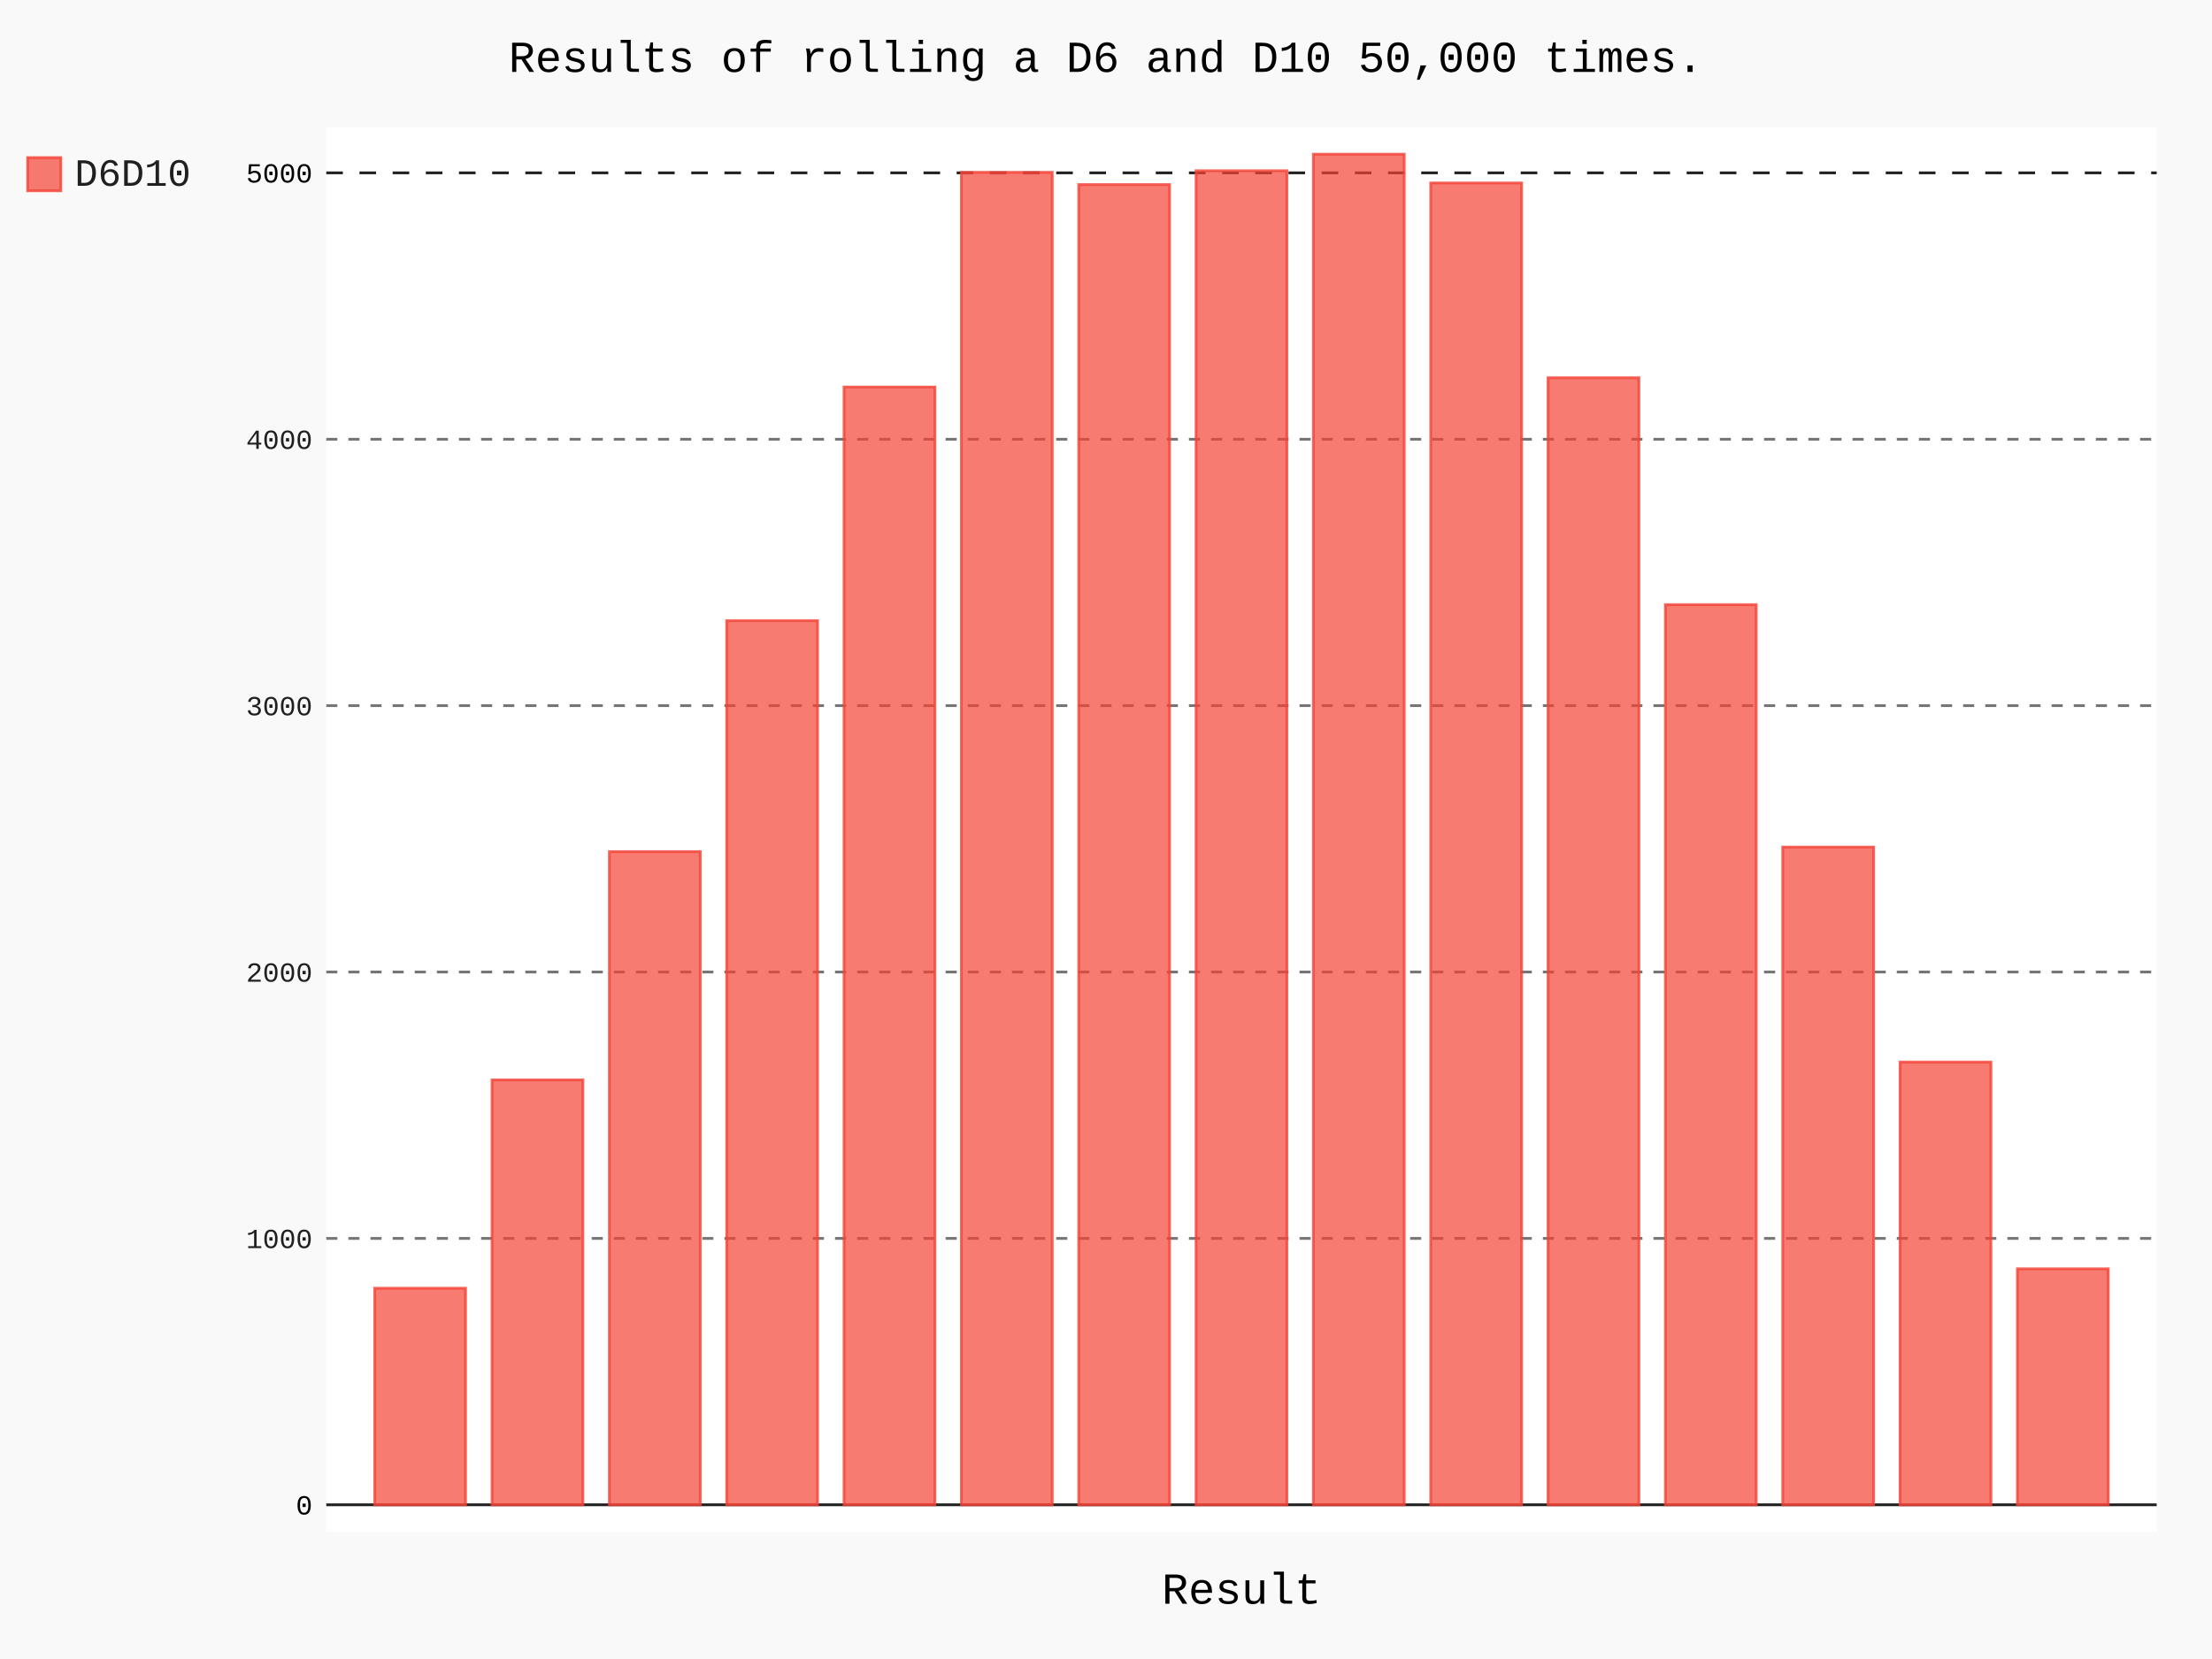
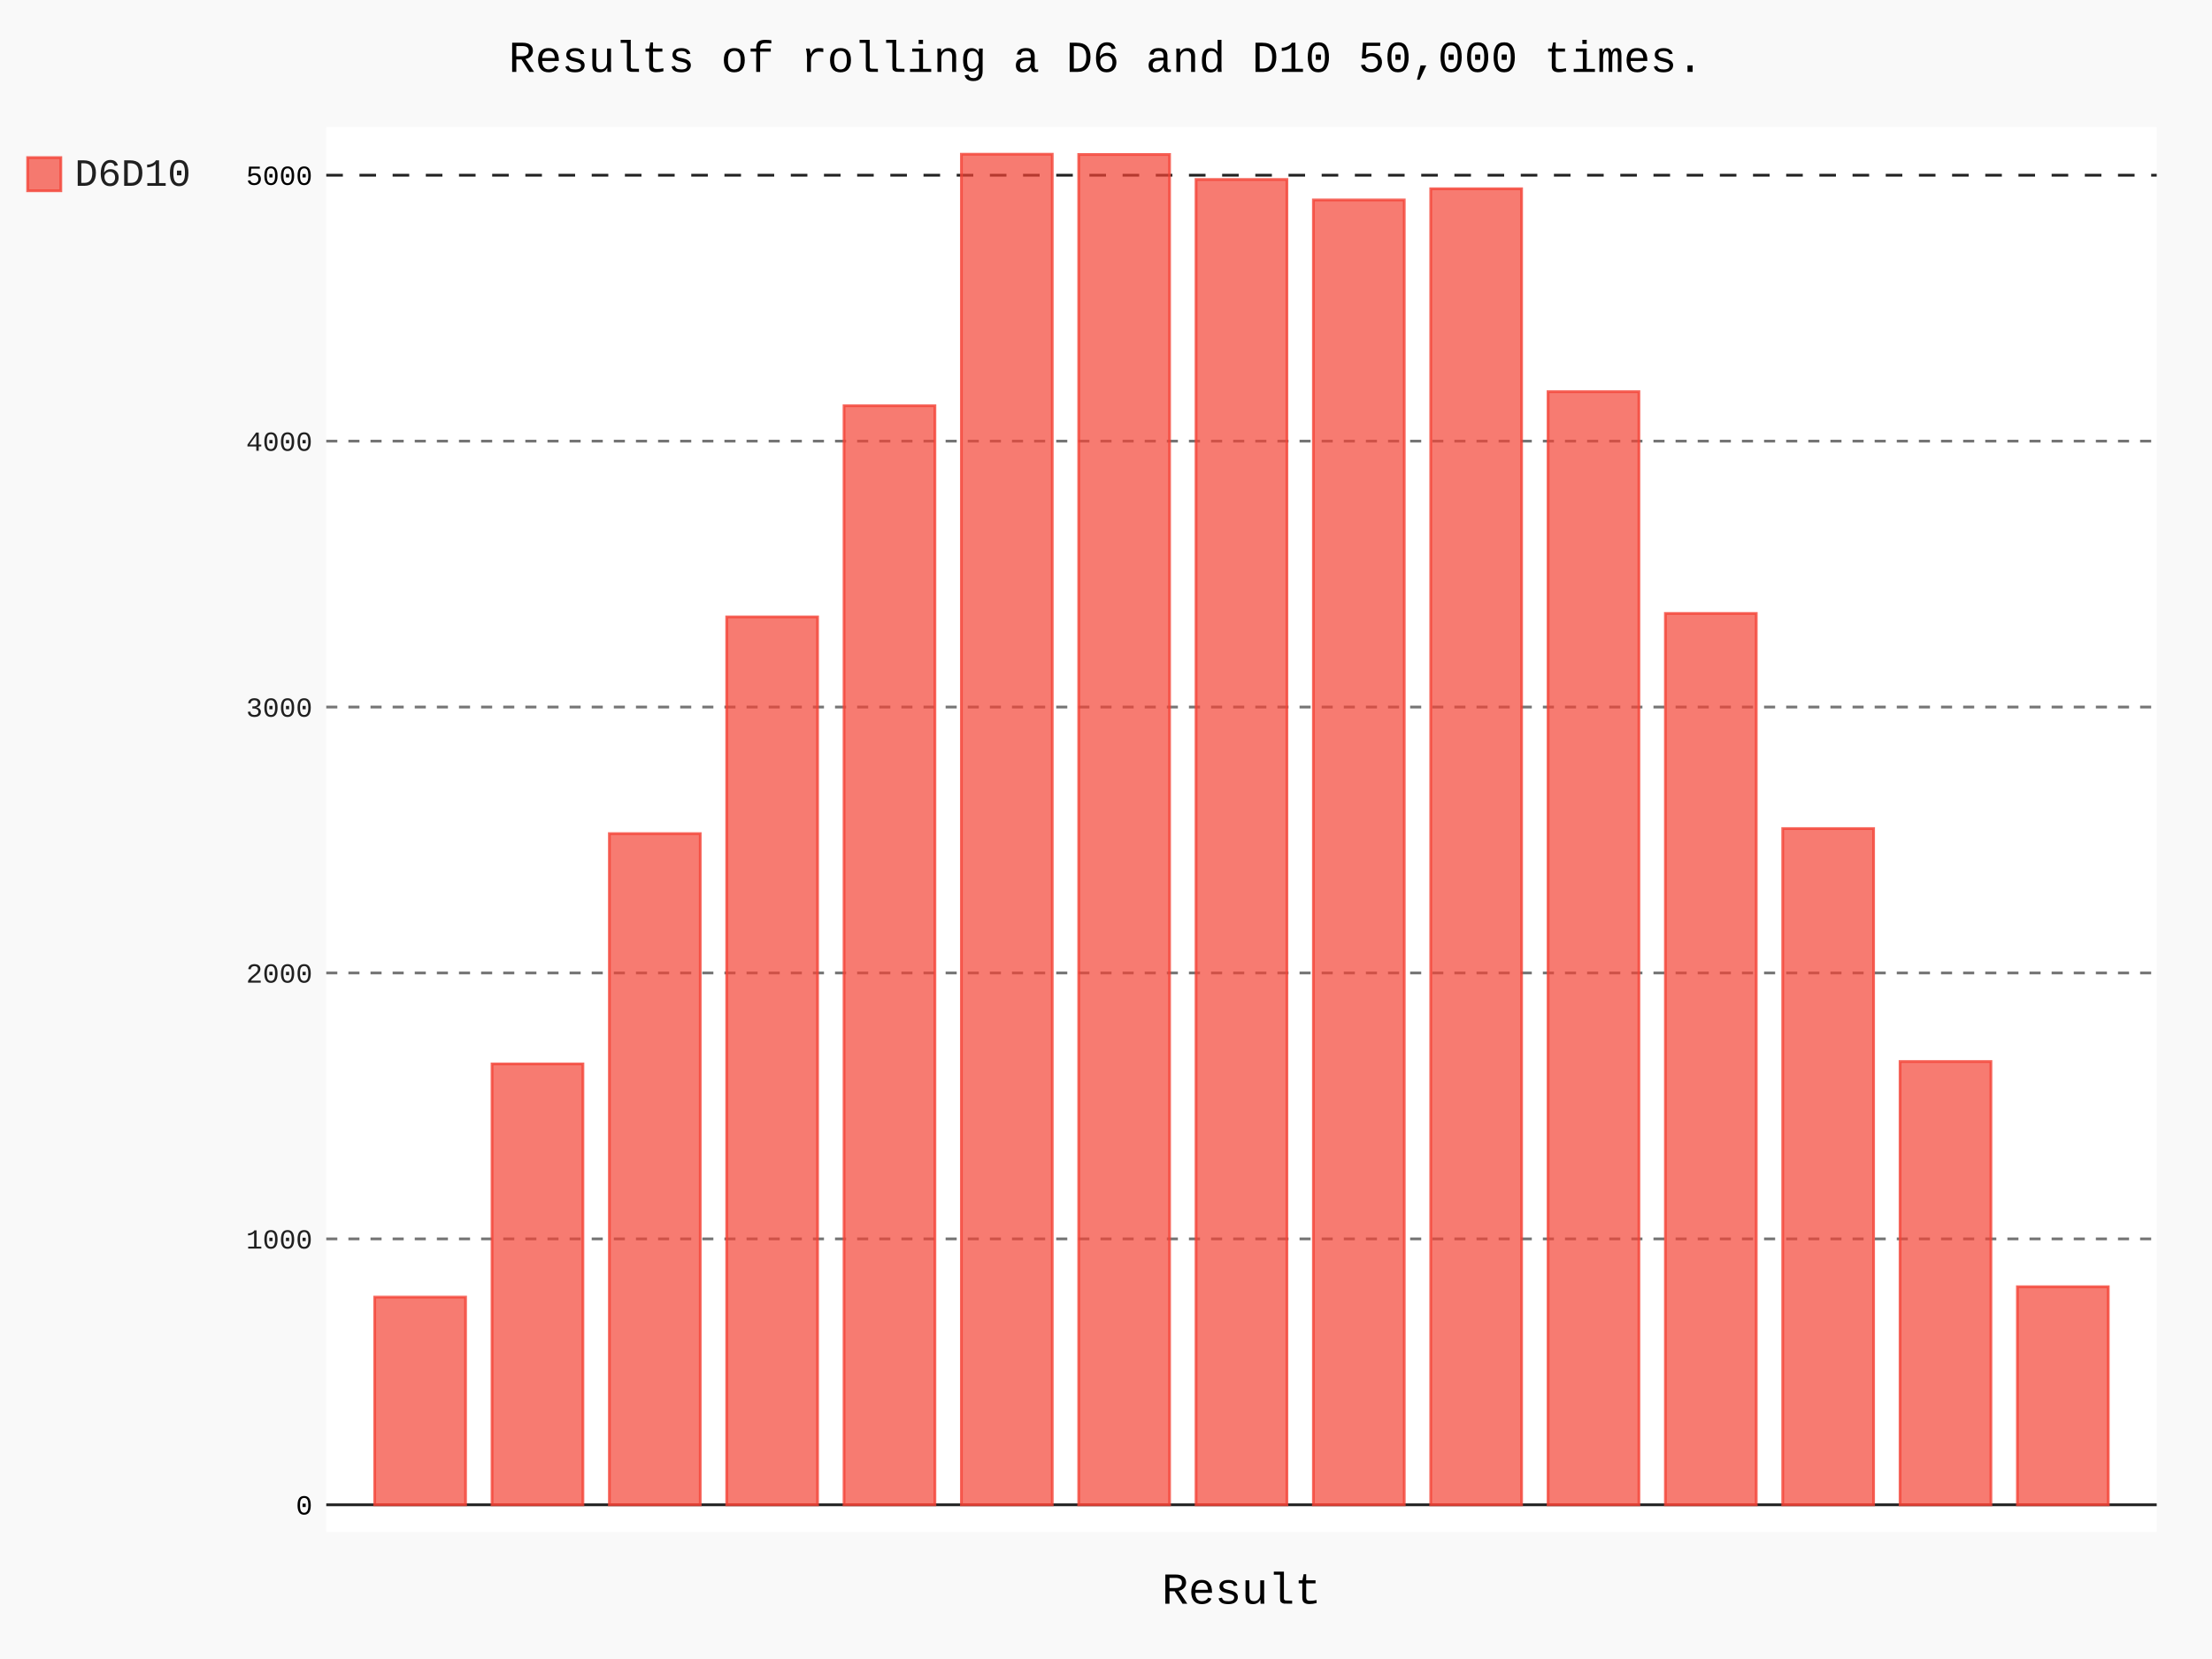
- <svg xmlns="http://www.w3.org/2000/svg" class="pygal-chart" id="chart-cd8b969f-c219-4906-911f-d4453ec73da3" viewBox="0 0 800 600">
+ <svg xmlns="http://www.w3.org/2000/svg" class="pygal-chart" id="chart-dd0d2052-3d90-46df-88b9-20d520c9707d" viewBox="0 0 800 600">
  <defs>
-     <style type="text/css">#chart-cd8b969f-c219-4906-911f-d4453ec73da3{-webkit-user-select:none;-webkit-font-smoothing:antialiased;font-family:Consolas,"Liberation Mono",Menlo,Courier,monospace}#chart-cd8b969f-c219-4906-911f-d4453ec73da3 .title{font-family:Consolas,"Liberation Mono",Menlo,Courier,monospace;font-size:16px}#chart-cd8b969f-c219-4906-911f-d4453ec73da3 .legends .legend text{font-family:Consolas,"Liberation Mono",Menlo,Courier,monospace;font-size:14px}#chart-cd8b969f-c219-4906-911f-d4453ec73da3 .axis text{font-family:Consolas,"Liberation Mono",Menlo,Courier,monospace;font-size:10px}#chart-cd8b969f-c219-4906-911f-d4453ec73da3 .axis text.major{font-family:Consolas,"Liberation Mono",Menlo,Courier,monospace;font-size:10px}#chart-cd8b969f-c219-4906-911f-d4453ec73da3 .text-overlay text.value{font-family:Consolas,"Liberation Mono",Menlo,Courier,monospace;font-size:16px}#chart-cd8b969f-c219-4906-911f-d4453ec73da3 .text-overlay text.label{font-family:Consolas,"Liberation Mono",Menlo,Courier,monospace;font-size:10px}#chart-cd8b969f-c219-4906-911f-d4453ec73da3 .tooltip{font-family:Consolas,"Liberation Mono",Menlo,Courier,monospace;font-size:14px}#chart-cd8b969f-c219-4906-911f-d4453ec73da3 text.no_data{font-family:Consolas,"Liberation Mono",Menlo,Courier,monospace;font-size:64px}
- #chart-cd8b969f-c219-4906-911f-d4453ec73da3{background-color:rgba(249,249,249,1)}#chart-cd8b969f-c219-4906-911f-d4453ec73da3 path,#chart-cd8b969f-c219-4906-911f-d4453ec73da3 line,#chart-cd8b969f-c219-4906-911f-d4453ec73da3 rect,#chart-cd8b969f-c219-4906-911f-d4453ec73da3 circle{-webkit-transition:150ms;-moz-transition:150ms;transition:150ms}#chart-cd8b969f-c219-4906-911f-d4453ec73da3 .graph &gt; .background{fill:rgba(249,249,249,1)}#chart-cd8b969f-c219-4906-911f-d4453ec73da3 .plot &gt; .background{fill:rgba(255,255,255,1)}#chart-cd8b969f-c219-4906-911f-d4453ec73da3 .graph{fill:rgba(0,0,0,.87)}#chart-cd8b969f-c219-4906-911f-d4453ec73da3 text.no_data{fill:rgba(0,0,0,1)}#chart-cd8b969f-c219-4906-911f-d4453ec73da3 .title{fill:rgba(0,0,0,1)}#chart-cd8b969f-c219-4906-911f-d4453ec73da3 .legends .legend text{fill:rgba(0,0,0,.87)}#chart-cd8b969f-c219-4906-911f-d4453ec73da3 .legends .legend:hover text{fill:rgba(0,0,0,1)}#chart-cd8b969f-c219-4906-911f-d4453ec73da3 .axis .line{stroke:rgba(0,0,0,1)}#chart-cd8b969f-c219-4906-911f-d4453ec73da3 .axis .guide.line{stroke:rgba(0,0,0,.54)}#chart-cd8b969f-c219-4906-911f-d4453ec73da3 .axis .major.line{stroke:rgba(0,0,0,.87)}#chart-cd8b969f-c219-4906-911f-d4453ec73da3 .axis text.major{fill:rgba(0,0,0,1)}#chart-cd8b969f-c219-4906-911f-d4453ec73da3 .axis.y .guides:hover .guide.line,#chart-cd8b969f-c219-4906-911f-d4453ec73da3 .line-graph .axis.x .guides:hover .guide.line,#chart-cd8b969f-c219-4906-911f-d4453ec73da3 .stackedline-graph .axis.x .guides:hover .guide.line,#chart-cd8b969f-c219-4906-911f-d4453ec73da3 .xy-graph .axis.x .guides:hover .guide.line{stroke:rgba(0,0,0,1)}#chart-cd8b969f-c219-4906-911f-d4453ec73da3 .axis .guides:hover text{fill:rgba(0,0,0,1)}#chart-cd8b969f-c219-4906-911f-d4453ec73da3 .reactive{fill-opacity:.7;stroke-opacity:.8}#chart-cd8b969f-c219-4906-911f-d4453ec73da3 .ci{stroke:rgba(0,0,0,.87)}#chart-cd8b969f-c219-4906-911f-d4453ec73da3 .reactive.active,#chart-cd8b969f-c219-4906-911f-d4453ec73da3 .active .reactive{fill-opacity:.8;stroke-opacity:.9;stroke-width:4}#chart-cd8b969f-c219-4906-911f-d4453ec73da3 .ci .reactive.active{stroke-width:1.5}#chart-cd8b969f-c219-4906-911f-d4453ec73da3 .series text{fill:rgba(0,0,0,1)}#chart-cd8b969f-c219-4906-911f-d4453ec73da3 .tooltip rect{fill:rgba(255,255,255,1);stroke:rgba(0,0,0,1);-webkit-transition:opacity 150ms;-moz-transition:opacity 150ms;transition:opacity 150ms}#chart-cd8b969f-c219-4906-911f-d4453ec73da3 .tooltip .label{fill:rgba(0,0,0,.87)}#chart-cd8b969f-c219-4906-911f-d4453ec73da3 .tooltip .label{fill:rgba(0,0,0,.87)}#chart-cd8b969f-c219-4906-911f-d4453ec73da3 .tooltip .legend{font-size:.8em;fill:rgba(0,0,0,.54)}#chart-cd8b969f-c219-4906-911f-d4453ec73da3 .tooltip .x_label{font-size:.6em;fill:rgba(0,0,0,1)}#chart-cd8b969f-c219-4906-911f-d4453ec73da3 .tooltip .xlink{font-size:.5em;text-decoration:underline}#chart-cd8b969f-c219-4906-911f-d4453ec73da3 .tooltip .value{font-size:1.5em}#chart-cd8b969f-c219-4906-911f-d4453ec73da3 .bound{font-size:.5em}#chart-cd8b969f-c219-4906-911f-d4453ec73da3 .max-value{font-size:.75em;fill:rgba(0,0,0,.54)}#chart-cd8b969f-c219-4906-911f-d4453ec73da3 .map-element{fill:rgba(255,255,255,1);stroke:rgba(0,0,0,.54) !important}#chart-cd8b969f-c219-4906-911f-d4453ec73da3 .map-element .reactive{fill-opacity:inherit;stroke-opacity:inherit}#chart-cd8b969f-c219-4906-911f-d4453ec73da3 .color-0,#chart-cd8b969f-c219-4906-911f-d4453ec73da3 .color-0 a:visited{stroke:#F44336;fill:#F44336}#chart-cd8b969f-c219-4906-911f-d4453ec73da3 .text-overlay .color-0 text{fill:black}
- #chart-cd8b969f-c219-4906-911f-d4453ec73da3 text.no_data{text-anchor:middle}#chart-cd8b969f-c219-4906-911f-d4453ec73da3 .guide.line{fill:none}#chart-cd8b969f-c219-4906-911f-d4453ec73da3 .centered{text-anchor:middle}#chart-cd8b969f-c219-4906-911f-d4453ec73da3 .title{text-anchor:middle}#chart-cd8b969f-c219-4906-911f-d4453ec73da3 .legends .legend text{fill-opacity:1}#chart-cd8b969f-c219-4906-911f-d4453ec73da3 .axis.x text{text-anchor:middle}#chart-cd8b969f-c219-4906-911f-d4453ec73da3 .axis.x:not(.web) text[transform]{text-anchor:start}#chart-cd8b969f-c219-4906-911f-d4453ec73da3 .axis.x:not(.web) text[transform].backwards{text-anchor:end}#chart-cd8b969f-c219-4906-911f-d4453ec73da3 .axis.y text{text-anchor:end}#chart-cd8b969f-c219-4906-911f-d4453ec73da3 .axis.y text[transform].backwards{text-anchor:start}#chart-cd8b969f-c219-4906-911f-d4453ec73da3 .axis.y2 text{text-anchor:start}#chart-cd8b969f-c219-4906-911f-d4453ec73da3 .axis.y2 text[transform].backwards{text-anchor:end}#chart-cd8b969f-c219-4906-911f-d4453ec73da3 .axis .guide.line{stroke-dasharray:4,4}#chart-cd8b969f-c219-4906-911f-d4453ec73da3 .axis .major.guide.line{stroke-dasharray:6,6}#chart-cd8b969f-c219-4906-911f-d4453ec73da3 .horizontal .axis.y .guide.line,#chart-cd8b969f-c219-4906-911f-d4453ec73da3 .horizontal .axis.y2 .guide.line,#chart-cd8b969f-c219-4906-911f-d4453ec73da3 .vertical .axis.x .guide.line{opacity:0}#chart-cd8b969f-c219-4906-911f-d4453ec73da3 .horizontal .axis.always_show .guide.line,#chart-cd8b969f-c219-4906-911f-d4453ec73da3 .vertical .axis.always_show .guide.line{opacity:1 !important}#chart-cd8b969f-c219-4906-911f-d4453ec73da3 .axis.y .guides:hover .guide.line,#chart-cd8b969f-c219-4906-911f-d4453ec73da3 .axis.y2 .guides:hover .guide.line,#chart-cd8b969f-c219-4906-911f-d4453ec73da3 .axis.x .guides:hover .guide.line{opacity:1}#chart-cd8b969f-c219-4906-911f-d4453ec73da3 .axis .guides:hover text{opacity:1}#chart-cd8b969f-c219-4906-911f-d4453ec73da3 .nofill{fill:none}#chart-cd8b969f-c219-4906-911f-d4453ec73da3 .subtle-fill{fill-opacity:.2}#chart-cd8b969f-c219-4906-911f-d4453ec73da3 .dot{stroke-width:1px;fill-opacity:1}#chart-cd8b969f-c219-4906-911f-d4453ec73da3 .dot.active{stroke-width:5px}#chart-cd8b969f-c219-4906-911f-d4453ec73da3 .dot.negative{fill:transparent}#chart-cd8b969f-c219-4906-911f-d4453ec73da3 text,#chart-cd8b969f-c219-4906-911f-d4453ec73da3 tspan{stroke:none !important}#chart-cd8b969f-c219-4906-911f-d4453ec73da3 .series text.active{opacity:1}#chart-cd8b969f-c219-4906-911f-d4453ec73da3 .tooltip rect{fill-opacity:.95;stroke-width:.5}#chart-cd8b969f-c219-4906-911f-d4453ec73da3 .tooltip text{fill-opacity:1}#chart-cd8b969f-c219-4906-911f-d4453ec73da3 .showable{visibility:hidden}#chart-cd8b969f-c219-4906-911f-d4453ec73da3 .showable.shown{visibility:visible}#chart-cd8b969f-c219-4906-911f-d4453ec73da3 .gauge-background{fill:rgba(229,229,229,1);stroke:none}#chart-cd8b969f-c219-4906-911f-d4453ec73da3 .bg-lines{stroke:rgba(249,249,249,1);stroke-width:2px}</style>
+     <style type="text/css">#chart-dd0d2052-3d90-46df-88b9-20d520c9707d{-webkit-user-select:none;-webkit-font-smoothing:antialiased;font-family:Consolas,"Liberation Mono",Menlo,Courier,monospace}#chart-dd0d2052-3d90-46df-88b9-20d520c9707d .title{font-family:Consolas,"Liberation Mono",Menlo,Courier,monospace;font-size:16px}#chart-dd0d2052-3d90-46df-88b9-20d520c9707d .legends .legend text{font-family:Consolas,"Liberation Mono",Menlo,Courier,monospace;font-size:14px}#chart-dd0d2052-3d90-46df-88b9-20d520c9707d .axis text{font-family:Consolas,"Liberation Mono",Menlo,Courier,monospace;font-size:10px}#chart-dd0d2052-3d90-46df-88b9-20d520c9707d .axis text.major{font-family:Consolas,"Liberation Mono",Menlo,Courier,monospace;font-size:10px}#chart-dd0d2052-3d90-46df-88b9-20d520c9707d .text-overlay text.value{font-family:Consolas,"Liberation Mono",Menlo,Courier,monospace;font-size:16px}#chart-dd0d2052-3d90-46df-88b9-20d520c9707d .text-overlay text.label{font-family:Consolas,"Liberation Mono",Menlo,Courier,monospace;font-size:10px}#chart-dd0d2052-3d90-46df-88b9-20d520c9707d .tooltip{font-family:Consolas,"Liberation Mono",Menlo,Courier,monospace;font-size:14px}#chart-dd0d2052-3d90-46df-88b9-20d520c9707d text.no_data{font-family:Consolas,"Liberation Mono",Menlo,Courier,monospace;font-size:64px}
+ #chart-dd0d2052-3d90-46df-88b9-20d520c9707d{background-color:rgba(249,249,249,1)}#chart-dd0d2052-3d90-46df-88b9-20d520c9707d path,#chart-dd0d2052-3d90-46df-88b9-20d520c9707d line,#chart-dd0d2052-3d90-46df-88b9-20d520c9707d rect,#chart-dd0d2052-3d90-46df-88b9-20d520c9707d circle{-webkit-transition:150ms;-moz-transition:150ms;transition:150ms}#chart-dd0d2052-3d90-46df-88b9-20d520c9707d .graph &gt; .background{fill:rgba(249,249,249,1)}#chart-dd0d2052-3d90-46df-88b9-20d520c9707d .plot &gt; .background{fill:rgba(255,255,255,1)}#chart-dd0d2052-3d90-46df-88b9-20d520c9707d .graph{fill:rgba(0,0,0,.87)}#chart-dd0d2052-3d90-46df-88b9-20d520c9707d text.no_data{fill:rgba(0,0,0,1)}#chart-dd0d2052-3d90-46df-88b9-20d520c9707d .title{fill:rgba(0,0,0,1)}#chart-dd0d2052-3d90-46df-88b9-20d520c9707d .legends .legend text{fill:rgba(0,0,0,.87)}#chart-dd0d2052-3d90-46df-88b9-20d520c9707d .legends .legend:hover text{fill:rgba(0,0,0,1)}#chart-dd0d2052-3d90-46df-88b9-20d520c9707d .axis .line{stroke:rgba(0,0,0,1)}#chart-dd0d2052-3d90-46df-88b9-20d520c9707d .axis .guide.line{stroke:rgba(0,0,0,.54)}#chart-dd0d2052-3d90-46df-88b9-20d520c9707d .axis .major.line{stroke:rgba(0,0,0,.87)}#chart-dd0d2052-3d90-46df-88b9-20d520c9707d .axis text.major{fill:rgba(0,0,0,1)}#chart-dd0d2052-3d90-46df-88b9-20d520c9707d .axis.y .guides:hover .guide.line,#chart-dd0d2052-3d90-46df-88b9-20d520c9707d .line-graph .axis.x .guides:hover .guide.line,#chart-dd0d2052-3d90-46df-88b9-20d520c9707d .stackedline-graph .axis.x .guides:hover .guide.line,#chart-dd0d2052-3d90-46df-88b9-20d520c9707d .xy-graph .axis.x .guides:hover .guide.line{stroke:rgba(0,0,0,1)}#chart-dd0d2052-3d90-46df-88b9-20d520c9707d .axis .guides:hover text{fill:rgba(0,0,0,1)}#chart-dd0d2052-3d90-46df-88b9-20d520c9707d .reactive{fill-opacity:.7;stroke-opacity:.8}#chart-dd0d2052-3d90-46df-88b9-20d520c9707d .ci{stroke:rgba(0,0,0,.87)}#chart-dd0d2052-3d90-46df-88b9-20d520c9707d .reactive.active,#chart-dd0d2052-3d90-46df-88b9-20d520c9707d .active .reactive{fill-opacity:.8;stroke-opacity:.9;stroke-width:4}#chart-dd0d2052-3d90-46df-88b9-20d520c9707d .ci .reactive.active{stroke-width:1.5}#chart-dd0d2052-3d90-46df-88b9-20d520c9707d .series text{fill:rgba(0,0,0,1)}#chart-dd0d2052-3d90-46df-88b9-20d520c9707d .tooltip rect{fill:rgba(255,255,255,1);stroke:rgba(0,0,0,1);-webkit-transition:opacity 150ms;-moz-transition:opacity 150ms;transition:opacity 150ms}#chart-dd0d2052-3d90-46df-88b9-20d520c9707d .tooltip .label{fill:rgba(0,0,0,.87)}#chart-dd0d2052-3d90-46df-88b9-20d520c9707d .tooltip .label{fill:rgba(0,0,0,.87)}#chart-dd0d2052-3d90-46df-88b9-20d520c9707d .tooltip .legend{font-size:.8em;fill:rgba(0,0,0,.54)}#chart-dd0d2052-3d90-46df-88b9-20d520c9707d .tooltip .x_label{font-size:.6em;fill:rgba(0,0,0,1)}#chart-dd0d2052-3d90-46df-88b9-20d520c9707d .tooltip .xlink{font-size:.5em;text-decoration:underline}#chart-dd0d2052-3d90-46df-88b9-20d520c9707d .tooltip .value{font-size:1.5em}#chart-dd0d2052-3d90-46df-88b9-20d520c9707d .bound{font-size:.5em}#chart-dd0d2052-3d90-46df-88b9-20d520c9707d .max-value{font-size:.75em;fill:rgba(0,0,0,.54)}#chart-dd0d2052-3d90-46df-88b9-20d520c9707d .map-element{fill:rgba(255,255,255,1);stroke:rgba(0,0,0,.54) !important}#chart-dd0d2052-3d90-46df-88b9-20d520c9707d .map-element .reactive{fill-opacity:inherit;stroke-opacity:inherit}#chart-dd0d2052-3d90-46df-88b9-20d520c9707d .color-0,#chart-dd0d2052-3d90-46df-88b9-20d520c9707d .color-0 a:visited{stroke:#F44336;fill:#F44336}#chart-dd0d2052-3d90-46df-88b9-20d520c9707d .text-overlay .color-0 text{fill:black}
+ #chart-dd0d2052-3d90-46df-88b9-20d520c9707d text.no_data{text-anchor:middle}#chart-dd0d2052-3d90-46df-88b9-20d520c9707d .guide.line{fill:none}#chart-dd0d2052-3d90-46df-88b9-20d520c9707d .centered{text-anchor:middle}#chart-dd0d2052-3d90-46df-88b9-20d520c9707d .title{text-anchor:middle}#chart-dd0d2052-3d90-46df-88b9-20d520c9707d .legends .legend text{fill-opacity:1}#chart-dd0d2052-3d90-46df-88b9-20d520c9707d .axis.x text{text-anchor:middle}#chart-dd0d2052-3d90-46df-88b9-20d520c9707d .axis.x:not(.web) text[transform]{text-anchor:start}#chart-dd0d2052-3d90-46df-88b9-20d520c9707d .axis.x:not(.web) text[transform].backwards{text-anchor:end}#chart-dd0d2052-3d90-46df-88b9-20d520c9707d .axis.y text{text-anchor:end}#chart-dd0d2052-3d90-46df-88b9-20d520c9707d .axis.y text[transform].backwards{text-anchor:start}#chart-dd0d2052-3d90-46df-88b9-20d520c9707d .axis.y2 text{text-anchor:start}#chart-dd0d2052-3d90-46df-88b9-20d520c9707d .axis.y2 text[transform].backwards{text-anchor:end}#chart-dd0d2052-3d90-46df-88b9-20d520c9707d .axis .guide.line{stroke-dasharray:4,4}#chart-dd0d2052-3d90-46df-88b9-20d520c9707d .axis .major.guide.line{stroke-dasharray:6,6}#chart-dd0d2052-3d90-46df-88b9-20d520c9707d .horizontal .axis.y .guide.line,#chart-dd0d2052-3d90-46df-88b9-20d520c9707d .horizontal .axis.y2 .guide.line,#chart-dd0d2052-3d90-46df-88b9-20d520c9707d .vertical .axis.x .guide.line{opacity:0}#chart-dd0d2052-3d90-46df-88b9-20d520c9707d .horizontal .axis.always_show .guide.line,#chart-dd0d2052-3d90-46df-88b9-20d520c9707d .vertical .axis.always_show .guide.line{opacity:1 !important}#chart-dd0d2052-3d90-46df-88b9-20d520c9707d .axis.y .guides:hover .guide.line,#chart-dd0d2052-3d90-46df-88b9-20d520c9707d .axis.y2 .guides:hover .guide.line,#chart-dd0d2052-3d90-46df-88b9-20d520c9707d .axis.x .guides:hover .guide.line{opacity:1}#chart-dd0d2052-3d90-46df-88b9-20d520c9707d .axis .guides:hover text{opacity:1}#chart-dd0d2052-3d90-46df-88b9-20d520c9707d .nofill{fill:none}#chart-dd0d2052-3d90-46df-88b9-20d520c9707d .subtle-fill{fill-opacity:.2}#chart-dd0d2052-3d90-46df-88b9-20d520c9707d .dot{stroke-width:1px;fill-opacity:1}#chart-dd0d2052-3d90-46df-88b9-20d520c9707d .dot.active{stroke-width:5px}#chart-dd0d2052-3d90-46df-88b9-20d520c9707d .dot.negative{fill:transparent}#chart-dd0d2052-3d90-46df-88b9-20d520c9707d text,#chart-dd0d2052-3d90-46df-88b9-20d520c9707d tspan{stroke:none !important}#chart-dd0d2052-3d90-46df-88b9-20d520c9707d .series text.active{opacity:1}#chart-dd0d2052-3d90-46df-88b9-20d520c9707d .tooltip rect{fill-opacity:.95;stroke-width:.5}#chart-dd0d2052-3d90-46df-88b9-20d520c9707d .tooltip text{fill-opacity:1}#chart-dd0d2052-3d90-46df-88b9-20d520c9707d .showable{visibility:hidden}#chart-dd0d2052-3d90-46df-88b9-20d520c9707d .showable.shown{visibility:visible}#chart-dd0d2052-3d90-46df-88b9-20d520c9707d .gauge-background{fill:rgba(229,229,229,1);stroke:none}#chart-dd0d2052-3d90-46df-88b9-20d520c9707d .bg-lines{stroke:rgba(249,249,249,1);stroke-width:2px}</style>
  </defs>
  <g class="graph bar-graph vertical">
    <rect class="background" height="600" width="800" x="0" y="0" />
    <g class="plot" transform="translate(118, 46)">
      <rect class="background" height="508" width="662.0" x="0" y="0" />
      <g class="axis y always_show">
        <g class="guides">
          <path class="axis major line" d="M0 498.231 h662" />
          <text class="major" x="-5" y="501.731">0</text>
        </g>
        <g class="guides">
-           <path class="guide line" d="M0 401.887 h662" />
-           <text class="" x="-5" y="405.387">1000</text>
+           <path class="guide line" d="M0 402.058 h662" />
+           <text class="" x="-5" y="405.558">1000</text>
        </g>
        <g class="guides">
-           <path class="guide line" d="M0 305.544 h662" />
-           <text class="" x="-5" y="309.044">2000</text>
+           <path class="guide line" d="M0 305.885 h662" />
+           <text class="" x="-5" y="309.385">2000</text>
        </g>
        <g class="guides">
-           <path class="guide line" d="M0 209.2 h662" />
-           <text class="" x="-5" y="212.7">3000</text>
+           <path class="guide line" d="M0 209.712 h662" />
+           <text class="" x="-5" y="213.212">3000</text>
        </g>
        <g class="guides">
-           <path class="guide line" d="M0 112.857 h662" />
-           <text class="" x="-5" y="116.357">4000</text>
+           <path class="guide line" d="M0 113.54 h662" />
+           <text class="" x="-5" y="117.04">4000</text>
        </g>
        <g class="guides">
-           <path class="major guide line" d="M0 16.513 h662" />
-           <text class="major" x="-5" y="20.013">5000</text>
+           <path class="major guide line" d="M0 17.367 h662" />
+           <text class="major" x="-5" y="20.867">5000</text>
        </g>
      </g>
      <g class="series serie-0 color-0">
        <g class="bars">
          <g class="bar">
-             <rect class="rect reactive tooltip-trigger" height="78.327" rx="0" ry="0" width="32.862" x="17.518" y="419.904" />
+             <rect class="rect reactive tooltip-trigger" height="75.111" rx="0" ry="0" width="32.862" x="17.518" y="423.12" />
          </g>
          <g class="bar">
-             <rect class="rect reactive tooltip-trigger" height="153.668" rx="0" ry="0" width="32.862" x="59.953" y="344.563" />
+             <rect class="rect reactive tooltip-trigger" height="159.454" rx="0" ry="0" width="32.862" x="59.953" y="338.776" />
          </g>
          <g class="bar">
-             <rect class="rect reactive tooltip-trigger" height="236.234" rx="0" ry="0" width="32.862" x="102.389" y="261.997" />
+             <rect class="rect reactive tooltip-trigger" height="242.74" rx="0" ry="0" width="32.862" x="102.389" y="255.491" />
          </g>
          <g class="bar">
-             <rect class="rect reactive tooltip-trigger" height="319.764" rx="0" ry="0" width="32.862" x="144.825" y="178.467" />
+             <rect class="rect reactive tooltip-trigger" height="321.121" rx="0" ry="0" width="32.862" x="144.825" y="177.11" />
          </g>
          <g class="bar">
-             <rect class="rect reactive tooltip-trigger" height="404.257" rx="0" ry="0" width="32.862" x="187.261" y="93.973" />
+             <rect class="rect reactive tooltip-trigger" height="397.482" rx="0" ry="0" width="32.862" x="187.261" y="100.749" />
          </g>
          <g class="bar">
-             <rect class="rect reactive tooltip-trigger" height="481.91" rx="0" ry="0" width="32.862" x="229.697" y="16.321" />
+             <rect class="rect reactive tooltip-trigger" height="488.462" rx="0" ry="0" width="32.862" x="229.697" y="9.769" />
          </g>
          <g class="bar">
-             <rect class="rect reactive tooltip-trigger" height="477.478" rx="0" ry="0" width="32.862" x="272.133" y="20.752" />
+             <rect class="rect reactive tooltip-trigger" height="488.365" rx="0" ry="0" width="32.862" x="272.133" y="9.865" />
          </g>
          <g class="bar">
-             <rect class="rect reactive tooltip-trigger" height="482.488" rx="0" ry="0" width="32.862" x="314.569" y="15.743" />
+             <rect class="rect reactive tooltip-trigger" height="479.325" rx="0" ry="0" width="32.862" x="314.569" y="18.906" />
          </g>
          <g class="bar">
-             <rect class="rect reactive tooltip-trigger" height="488.462" rx="0" ry="0" width="32.862" x="357.005" y="9.769" />
+             <rect class="rect reactive tooltip-trigger" height="471.92" rx="0" ry="0" width="32.862" x="357.005" y="26.311" />
          </g>
          <g class="bar">
-             <rect class="rect reactive tooltip-trigger" height="478.056" rx="0" ry="0" width="32.862" x="399.441" y="20.174" />
+             <rect class="rect reactive tooltip-trigger" height="475.959" rx="0" ry="0" width="32.862" x="399.441" y="22.272" />
          </g>
          <g class="bar">
-             <rect class="rect reactive tooltip-trigger" height="407.629" rx="0" ry="0" width="32.862" x="441.877" y="90.601" />
+             <rect class="rect reactive tooltip-trigger" height="402.579" rx="0" ry="0" width="32.862" x="441.877" y="95.652" />
          </g>
          <g class="bar">
-             <rect class="rect reactive tooltip-trigger" height="325.545" rx="0" ry="0" width="32.862" x="484.312" y="172.686" />
+             <rect class="rect reactive tooltip-trigger" height="322.371" rx="0" ry="0" width="32.862" x="484.312" y="175.86" />
          </g>
          <g class="bar">
-             <rect class="rect reactive tooltip-trigger" height="237.872" rx="0" ry="0" width="32.862" x="526.748" y="260.359" />
+             <rect class="rect reactive tooltip-trigger" height="244.567" rx="0" ry="0" width="32.862" x="526.748" y="253.663" />
          </g>
          <g class="bar">
-             <rect class="rect reactive tooltip-trigger" height="160.123" rx="0" ry="0" width="32.862" x="569.184" y="338.108" />
+             <rect class="rect reactive tooltip-trigger" height="160.32" rx="0" ry="0" width="32.862" x="569.184" y="337.911" />
          </g>
          <g class="bar">
-             <rect class="rect reactive tooltip-trigger" height="85.36" rx="0" ry="0" width="32.862" x="611.62" y="412.87" />
+             <rect class="rect reactive tooltip-trigger" height="78.862" rx="0" ry="0" width="32.862" x="611.62" y="419.369" />
          </g>
        </g>
      </g>
    </g>
    <g class="titles">
      <text class="title plot_title" x="400.0" y="26">Results of rolling a D6 and D10 50,000 times.</text>
      <text class="title" x="449.0" y="580">Result</text>
    </g>
    <g class="plot overlay" transform="translate(118, 46)">
      <g class="series serie-0 color-0" />
    </g>
    <g class="plot text-overlay" transform="translate(118, 46)">
      <g class="series serie-0 color-0" />
    </g>
    <g class="plot tooltip-overlay" transform="translate(118, 46)">
      <g class="tooltip" style="opacity: 0" transform="translate(0 0)">
        <rect class="tooltip-box" height="0" rx="0" ry="0" width="0" />
        <g class="text" />
      </g>
    </g>
    <g class="legends" transform="translate(10, 56)">
      <g class="legend reactive activate-serie" id="activate-serie-0">
        <rect class="color-0 reactive" height="12" width="12" x="0.0" y="1.0" />
        <text x="17.0" y="11.2">D6D10</text>
      </g>
    </g>
    <g class="legends" transform="translate(790, 56)" />
  </g>
</svg>
